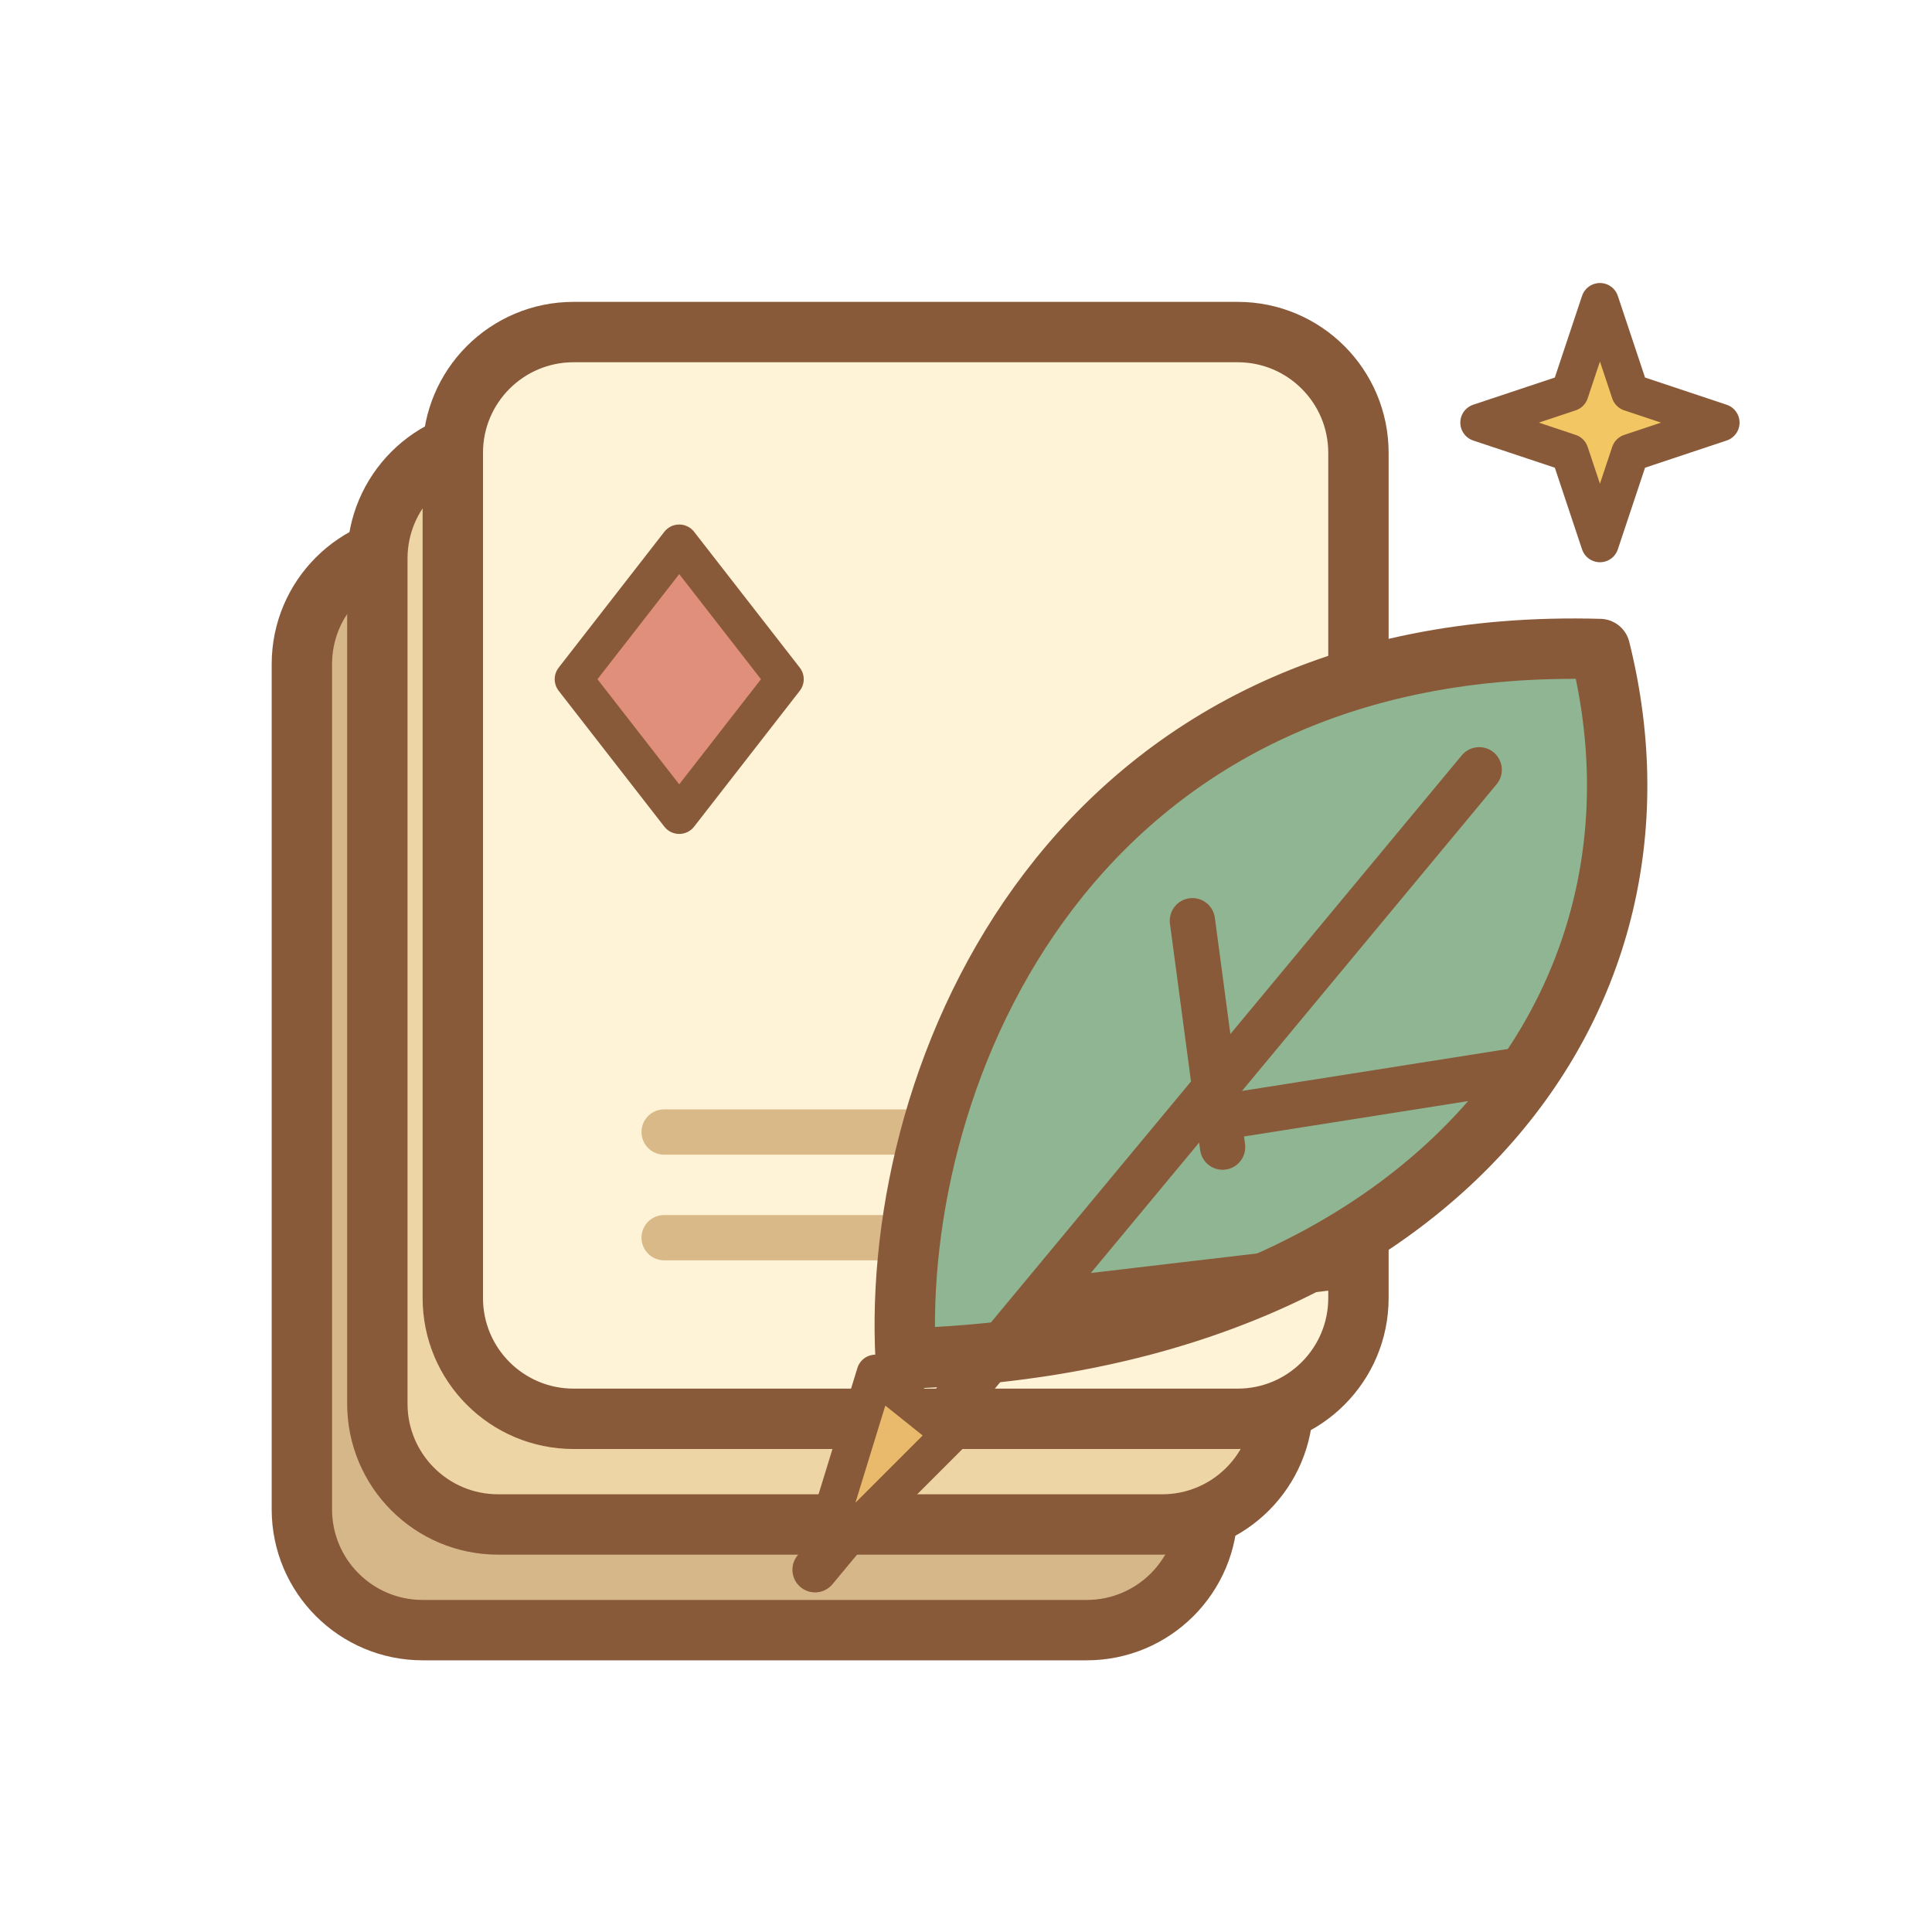
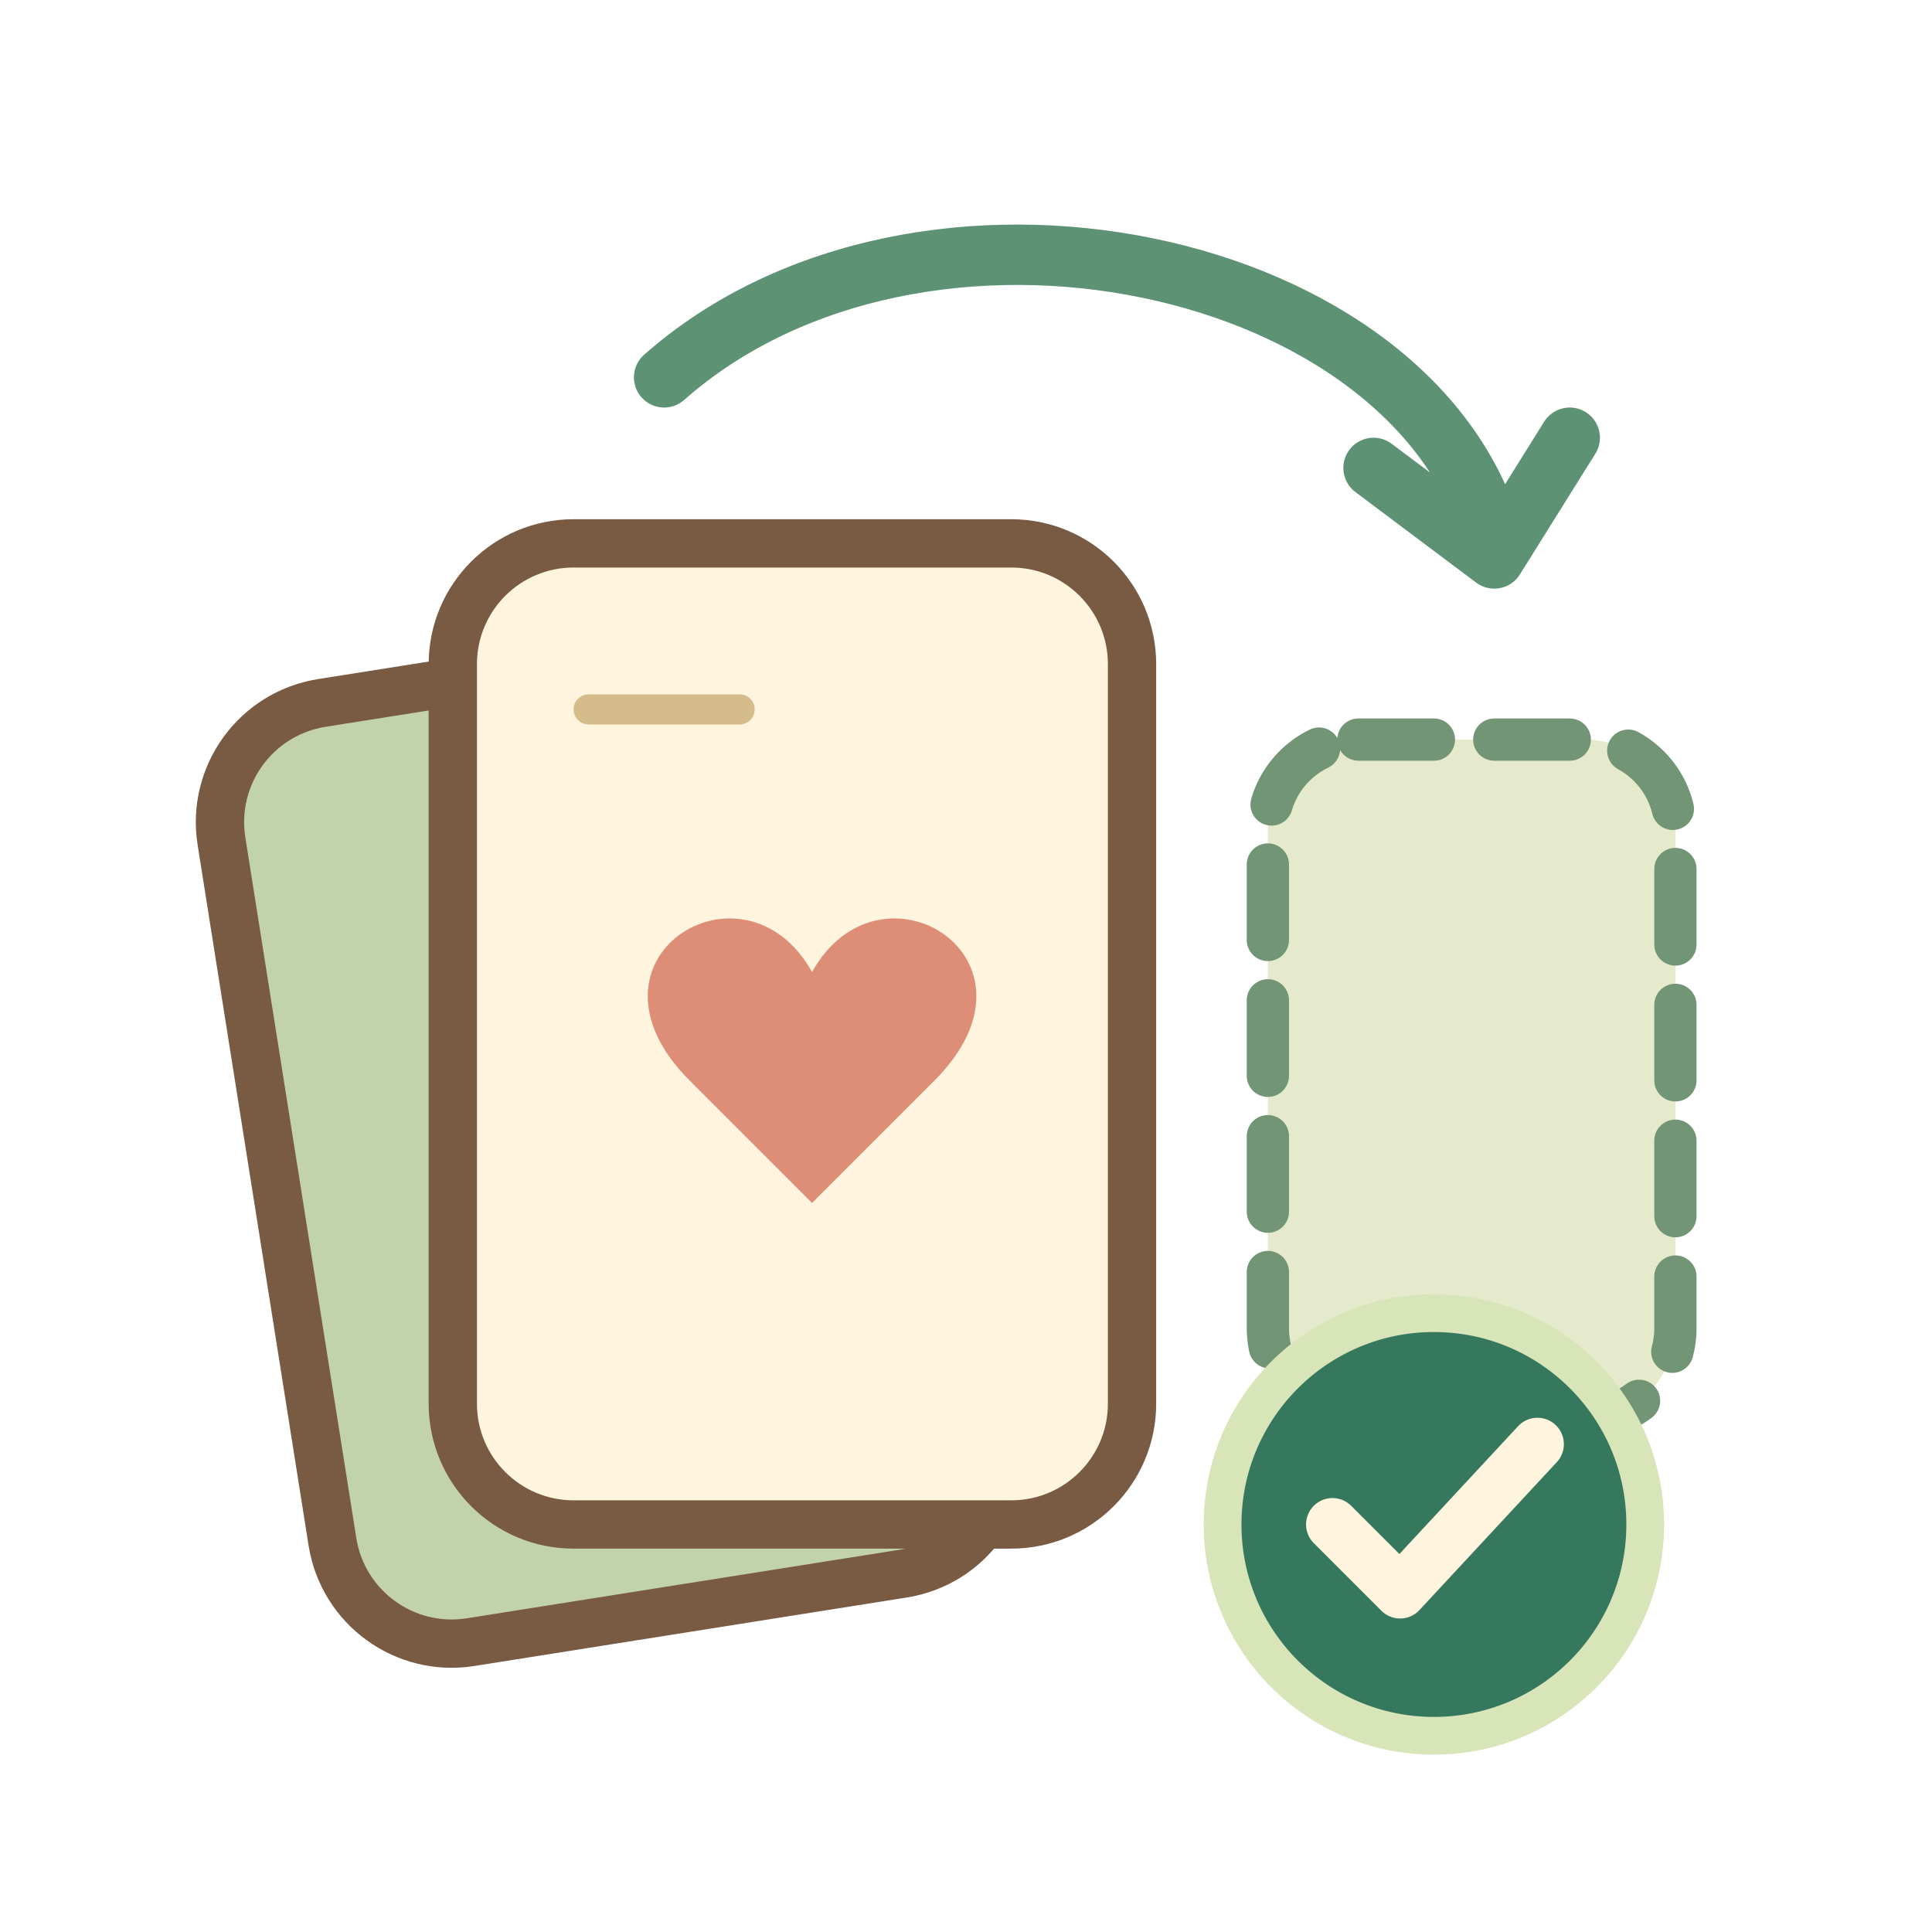
<svg xmlns="http://www.w3.org/2000/svg" width="128" height="128" viewBox="0 0 128 128">
-   <g stroke="#895A39" stroke-width="4" stroke-linecap="round" stroke-linejoin="round">
-     <rect x="20" y="36" width="60" height="72" rx="8" fill="#D6B789" />
-     <rect x="25" y="29" width="60" height="72" rx="8" fill="#EED5A5" />
-     <rect x="30" y="22" width="60" height="72" rx="8" fill="#FFF3D7" />
-     <path d="m45 36 7 9-7 9-7-9z" fill="#DF8F7B" stroke-width="2.5" />
-     <path d="M44 75h29m-29 7h20" fill="none" stroke="#DAB989" stroke-width="3" />
-     <path d="M60 90c-1-19 11-48 46-47 6 24-12 46-46 47z" fill="#8FB592" />
-     <path d="m54 104 44-53m-17 23 19-3m-29 15 17-2m-7-8-2-15" fill="none" stroke-width="3" />
-     <path d="m54 104 4-13 5 4z" fill="#E9BA6C" stroke-width="2.5" />
-     <path d="m106 20 2 6 6 2-6 2-2 6-2-6-6-2 6-2z" fill="#F3C664" stroke-width="2.5" />
+   <g stroke="#795A43" stroke-width="3.2" stroke-linecap="round" stroke-linejoin="round">
+     <rect x="18" y="44" width="45" height="63" rx="8" fill="#C2D2AB" transform="rotate(-9 40 75)" />
+     <rect x="30" y="36" width="45" height="65" rx="8" fill="#FFF5DE" />
+     <g transform="translate(43 59) scale(0.9)">
+       <path d="M12 23L3 14C-6 5 7-3 12 6C17-3 30 5 21 14Z" fill="#DE8D76" stroke="none" />
+     </g>
+     <rect x="84" y="49" width="27" height="45" rx="6" fill="#E4EACB" stroke="#719575" stroke-width="2.8" stroke-dasharray="5 4" />
+     <path d="M44 25C61 10 94 17 99 36M91 31L99 37L104 29" fill="none" stroke="#5D9274" stroke-width="4" />
+     <circle cx="95" cy="101" r="14" fill="#35785E" stroke="#D8E5B9" stroke-width="2.5" />
+     <path d="M88.28 101l4.48 4.48 9.1 -9.8" fill="none" stroke="#FFF5DE" stroke-width="3.5" />
+     <path d="M39 47H49" fill="none" stroke="#D5BD8B" stroke-width="2" />
  </g>
</svg>
